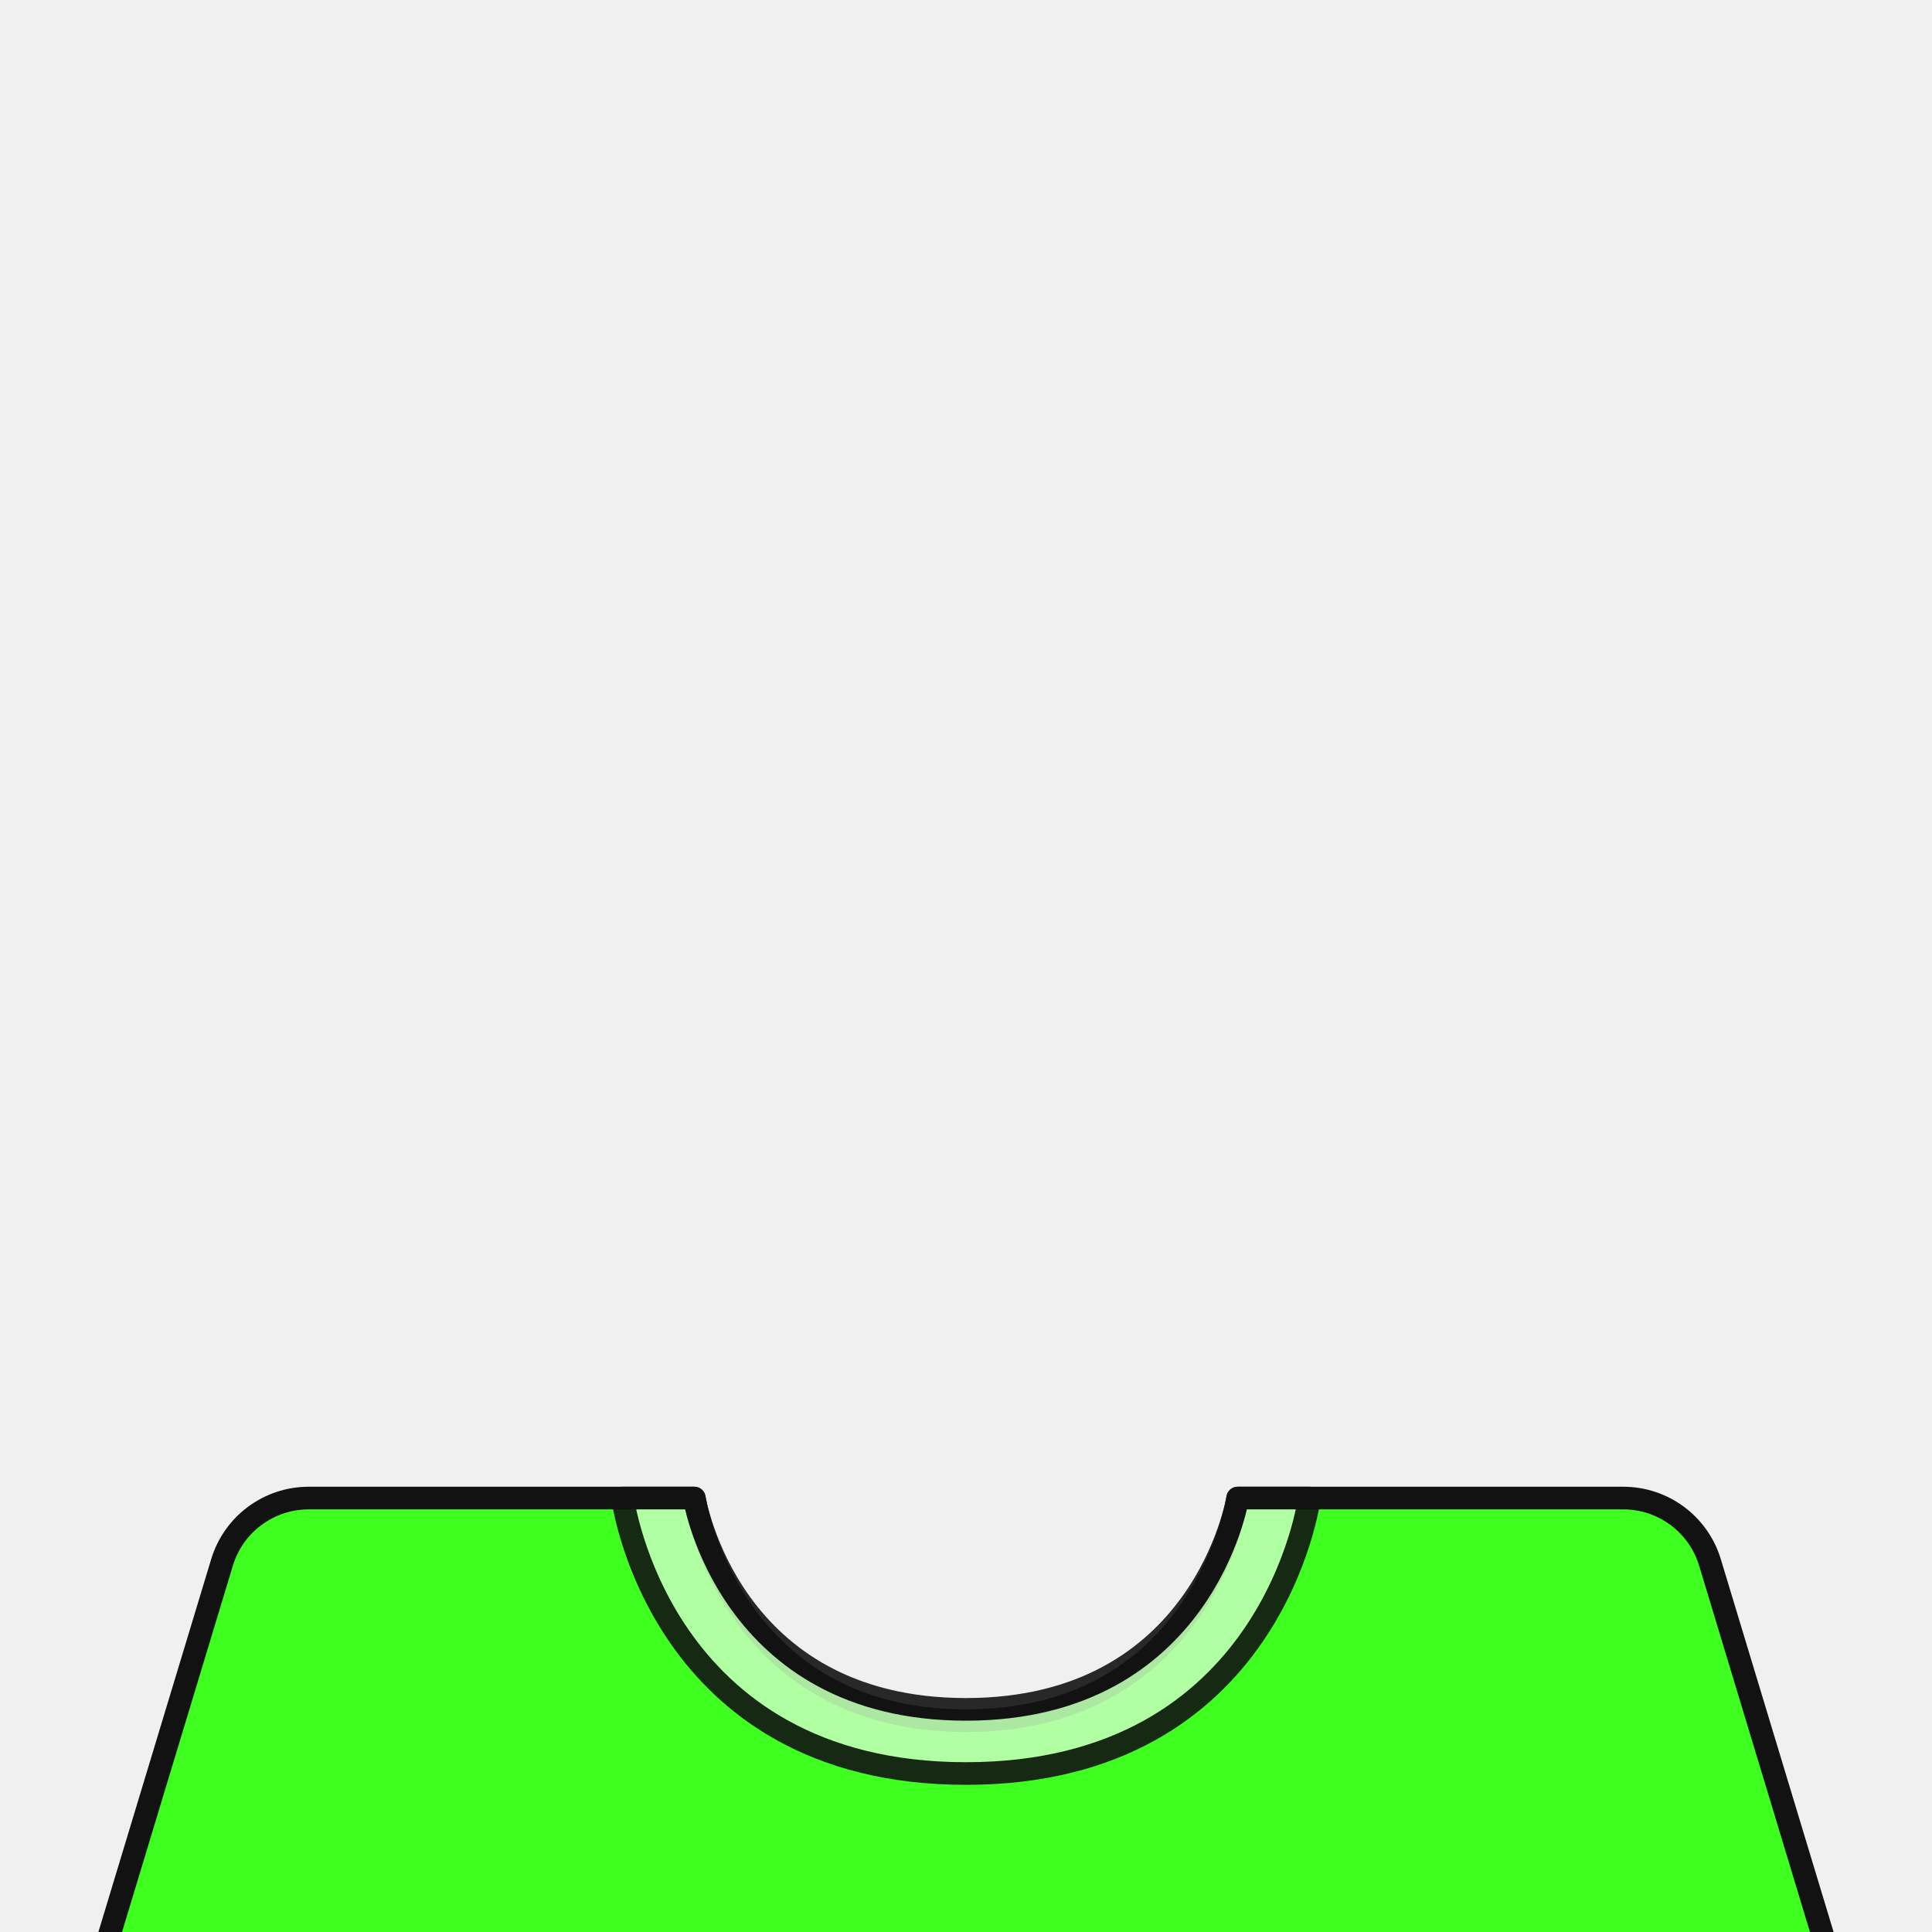
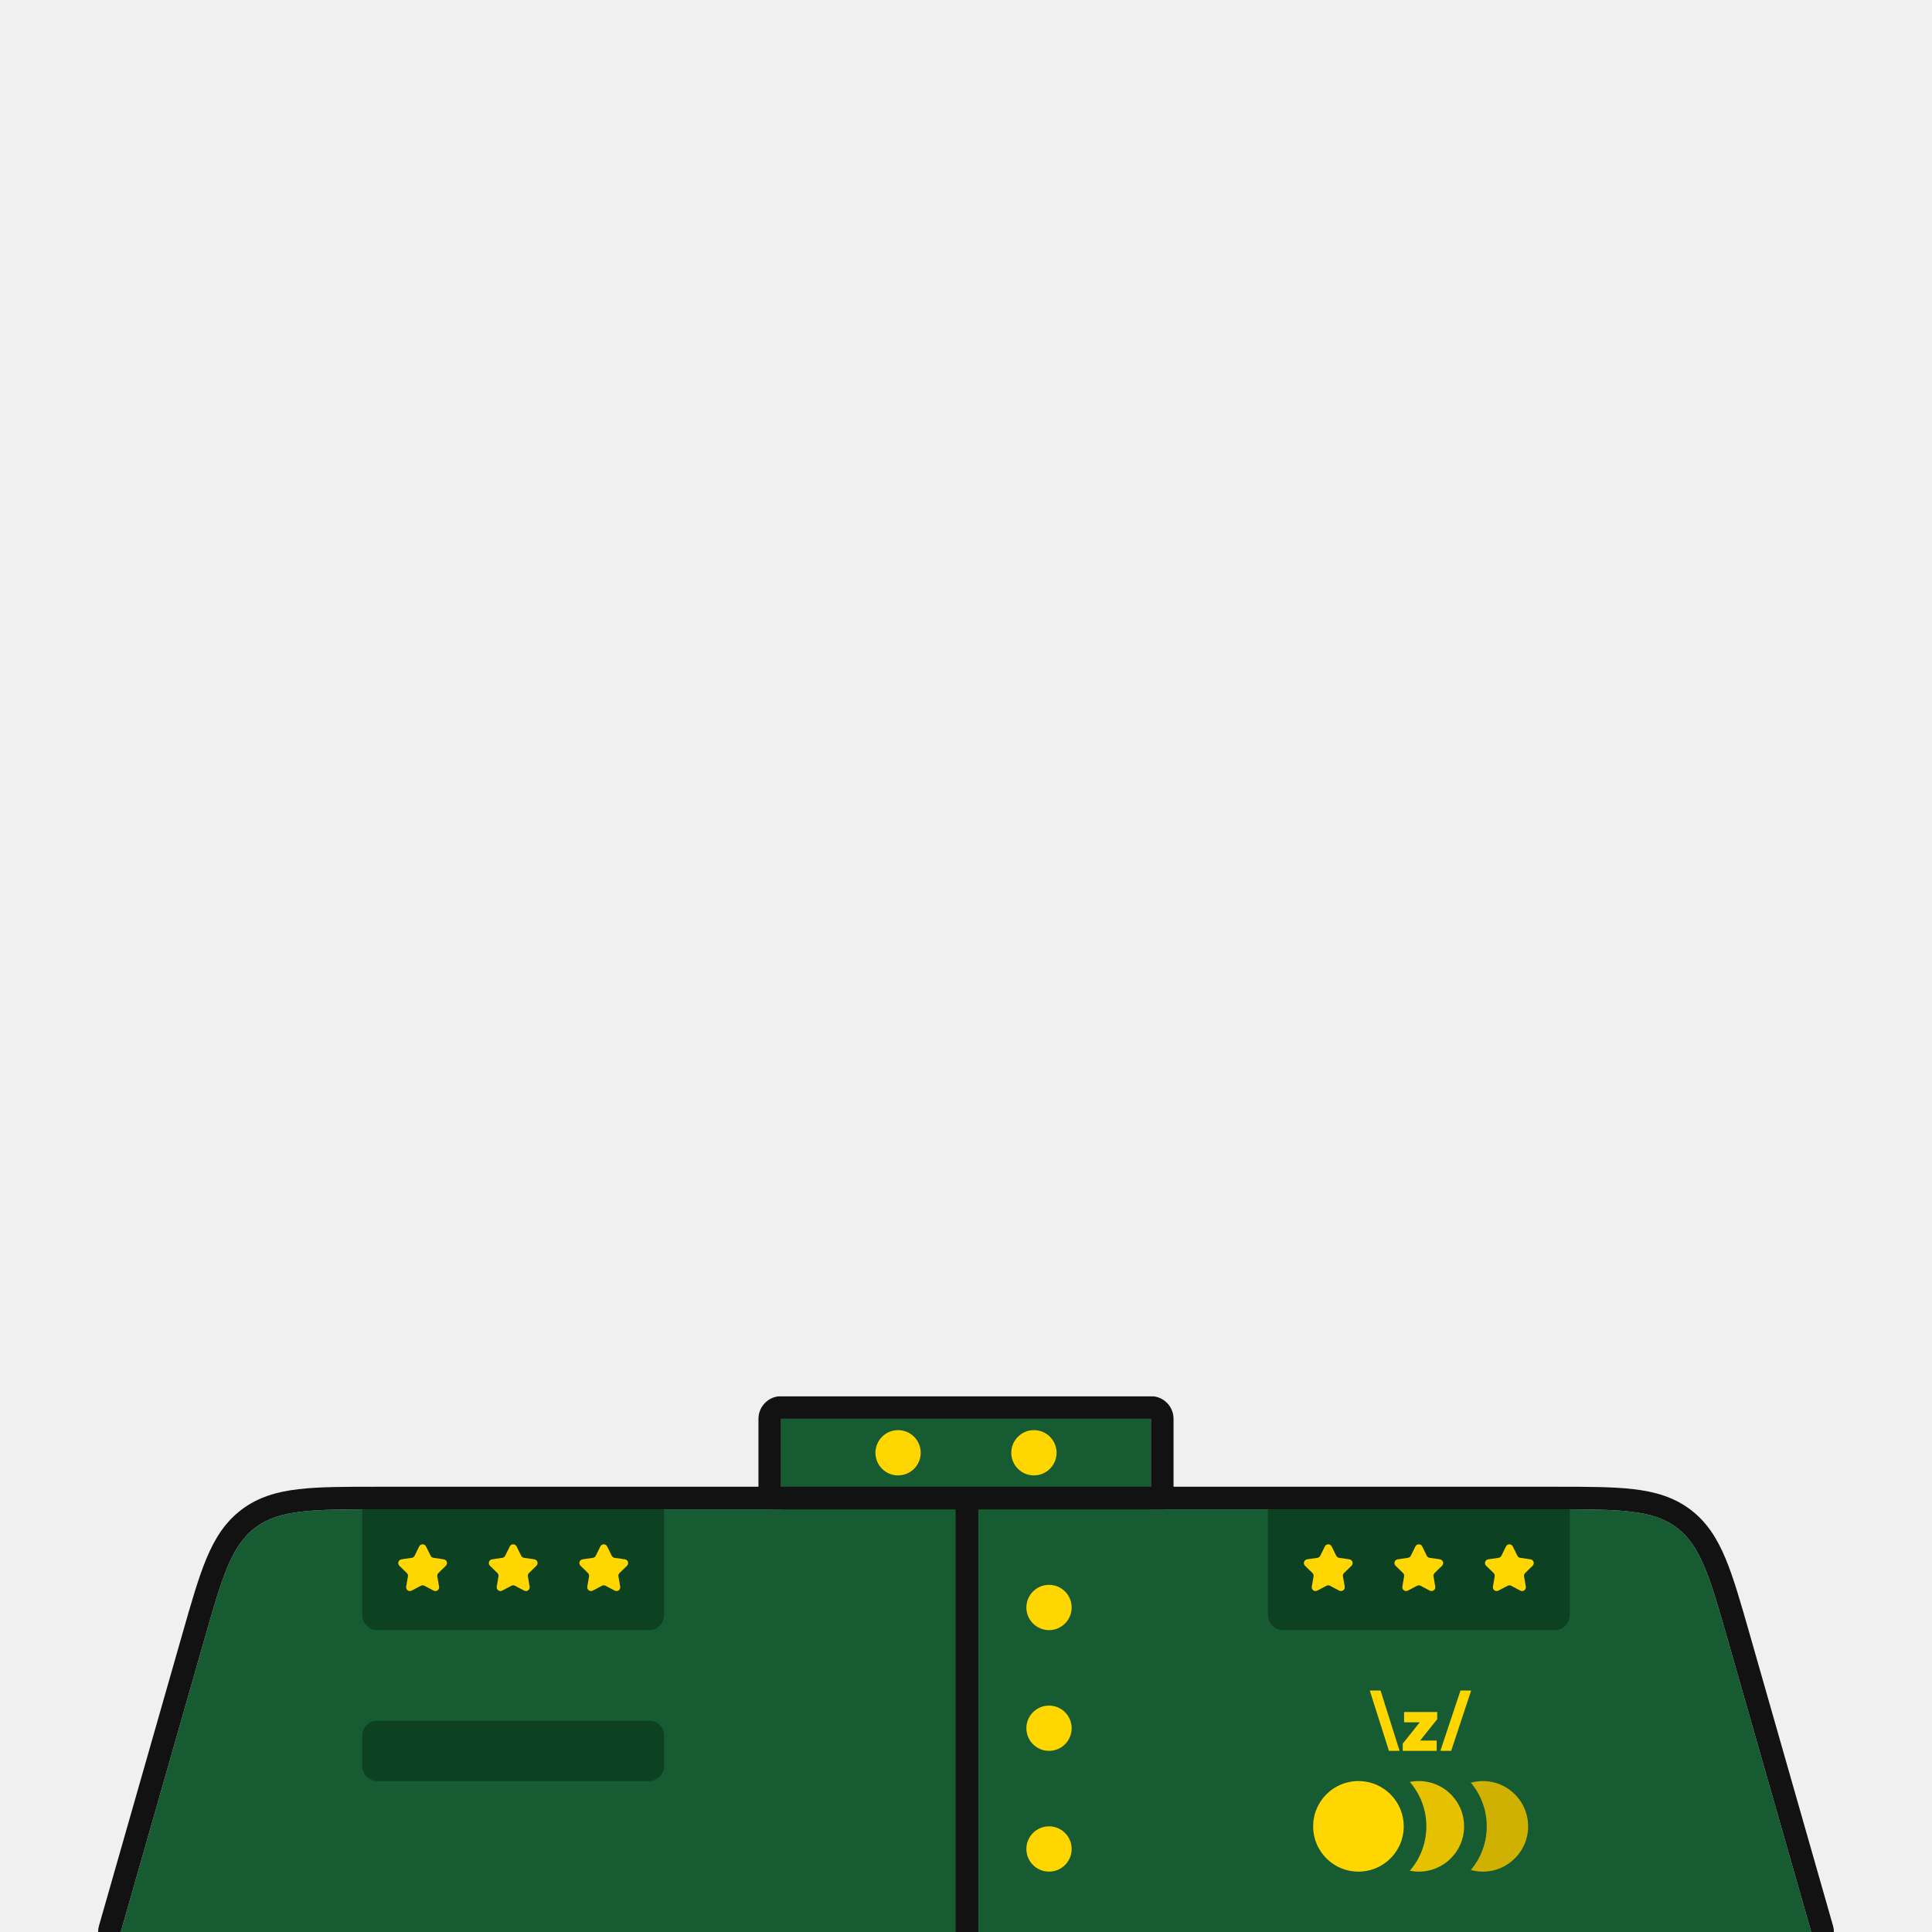
<svg xmlns="http://www.w3.org/2000/svg" width="512" height="512" viewBox="0 0 512 512" fill="none">
-   <g clip-path="url(#clip0_1672_4249)">
-     <path d="M58.842 414.051C61.905 403.926 71.236 397 81.814 397H184C184 397 193 456 256 456C319 456 328 397 328 397H430.186C440.765 397 450.095 403.926 453.158 414.051L484 516H28L58.842 414.051Z" fill="#3EFF1F" stroke="#121212" stroke-width="6" stroke-linecap="round" stroke-linejoin="round" />
-     <path opacity="0.9" d="M256 453C193 453 184 397 184 397H165C165 397 174.5 470 256 470C337.5 470 347 397 347 397H328C328 397 319 453 256 453Z" fill="#BCFFB1" stroke="#121212" stroke-width="6" stroke-linecap="round" stroke-linejoin="round" />
+   <g clip-path="url(#clip0_1672_4258)">
+     <mask id="path-1-outside-1_1672_4258" maskUnits="userSpaceOnUse" x="26" y="370" width="460" height="148" fill="black">
+       <rect fill="white" x="26" y="370" width="460" height="148" />
+       <path fill-rule="evenodd" clip-rule="evenodd" d="M305 376H207V400H100.206C82.78 400 74.067 400 67.65 404.84C61.234 409.679 58.841 418.057 54.053 434.813L32 512H480L457.947 434.813C453.159 418.057 450.766 409.679 444.349 404.84C437.933 400 429.22 400 411.794 400H305V376Z" />
+     </mask>
+     <path fill-rule="evenodd" clip-rule="evenodd" d="M305 376H207V400H100.206C82.78 400 74.067 400 67.65 404.84C61.234 409.679 58.841 418.057 54.053 434.813L32 512H480L457.947 434.813C453.159 418.057 450.766 409.679 444.349 404.84C437.933 400 429.22 400 411.794 400H305V376Z" fill="#165B32" />
+     <path d="M207 376V370C203.686 370 201 372.686 201 376H207ZM305 376H311C311 372.686 308.314 370 305 370V376ZM207 400V406C210.314 406 213 403.314 213 400H207ZM67.65 404.84L71.264 409.63L71.264 409.63L67.65 404.84ZM54.053 434.813L48.284 433.165L54.053 434.813ZM32 512L26.231 510.352C25.714 512.162 26.076 514.11 27.21 515.613C28.344 517.116 30.117 518 32 518V512ZM480 512V518C481.883 518 483.656 517.116 484.79 515.613C485.924 514.11 486.286 512.162 485.769 510.352L480 512ZM457.947 434.813L452.178 436.462V436.462L457.947 434.813ZM305 400H299C299 403.314 301.686 406 305 406V400ZM207 382H305V370H207V382ZM213 400V376H201V400H213ZM100.206 406H207V394H100.206V406ZM71.264 409.63C73.309 408.087 75.927 407.1 80.498 406.564C85.227 406.01 91.35 406 100.206 406V394C91.636 394 84.689 393.99 79.101 394.646C73.355 395.32 68.408 396.753 64.037 400.05L71.264 409.63ZM59.822 436.462C62.255 427.946 63.947 422.061 65.779 417.667C67.55 413.419 69.218 411.173 71.264 409.63L64.037 400.05C59.667 403.346 56.93 407.709 54.703 413.049C52.538 418.242 50.639 424.924 48.284 433.165L59.822 436.462ZM37.769 513.648L59.822 436.462L48.284 433.165L26.231 510.352L37.769 513.648ZM480 506H32V518H480V506ZM452.178 436.462L474.231 513.648L485.769 510.352L463.716 433.165L452.178 436.462ZM440.736 409.63C442.782 411.173 444.45 413.419 446.221 417.667C448.053 422.061 449.745 427.946 452.178 436.462L463.716 433.165C461.361 424.924 459.462 418.242 457.297 413.049C455.07 407.709 452.333 403.346 447.963 400.05L440.736 409.63ZM411.794 406C420.65 406 426.773 406.01 431.502 406.564C436.073 407.1 438.691 408.087 440.736 409.63L447.963 400.05C443.592 396.753 438.645 395.32 432.899 394.646C427.311 393.99 420.364 394 411.794 394V406ZM305 406H411.794V394H305V406ZM299 376V400H311V376H299Z" fill="#121212" mask="url(#path-1-outside-1_1672_4258)" />
+     <path d="M363 448L368.086 464H370.905L365.861 448H363ZM387.052 448L381.712 464H384.573L389.871 448H387.053H387.052ZM372.102 456.434H376.235L371.742 462.093V464H380.727V461.266H376.345L380.876 455.608V453.701H372.102V456.434Z" fill="#FFD600" />
+     <path d="M96 400H176V428C176 430.209 174.209 432 172 432H100C97.791 432 96 430.209 96 428V400Z" fill="#0C4122" />
+     <rect x="96" y="456" width="80" height="16" rx="4" fill="#0C4122" />
+     <path d="M336 400H416V428C416 430.209 414.209 432 412 432H340C337.791 432 336 430.209 336 428V400Z" fill="#0C4122" />
+     <path d="M111.103 409.817C111.47 409.074 112.53 409.074 112.897 409.817L114.118 412.292C114.264 412.588 114.546 412.792 114.871 412.84L117.603 413.236C118.424 413.356 118.751 414.364 118.158 414.942L116.181 416.869C115.945 417.099 115.837 417.43 115.893 417.754L116.36 420.475C116.5 421.292 115.642 421.915 114.909 421.529L112.465 420.245C112.174 420.091 111.826 420.091 111.535 420.245L109.091 421.529C108.358 421.915 107.5 421.292 107.64 420.475L108.107 417.754C108.163 417.43 108.055 417.099 107.819 416.869L105.842 414.942C105.249 414.364 105.576 413.356 106.397 413.236L109.129 412.84C109.454 412.792 109.736 412.588 109.882 412.292L111.103 409.817Z" fill="#FFD600" />
+     <path d="M351.103 409.817C351.47 409.074 352.53 409.074 352.897 409.817L354.118 412.292C354.264 412.588 354.546 412.792 354.871 412.84L357.603 413.236C358.424 413.356 358.751 414.364 358.158 414.942L356.181 416.869C355.945 417.099 355.837 417.43 355.893 417.754L356.36 420.475C356.5 421.292 355.642 421.915 354.909 421.529L352.465 420.245C352.174 420.091 351.826 420.091 351.535 420.245L349.091 421.529C348.358 421.915 347.5 421.292 347.64 420.475L348.107 417.754C348.163 417.43 348.055 417.099 347.819 416.869L345.842 414.942C345.249 414.364 345.576 413.356 346.397 413.236L349.129 412.84C349.454 412.792 349.736 412.588 349.882 412.292L351.103 409.817Z" fill="#FFD600" />
+     <path d="M159.103 409.817C159.47 409.074 160.53 409.074 160.897 409.817L162.118 412.292C162.264 412.588 162.546 412.792 162.871 412.84L165.603 413.236C166.424 413.356 166.751 414.364 166.158 414.942L164.181 416.869C163.945 417.099 163.837 417.43 163.893 417.754L164.36 420.475C164.5 421.292 163.642 421.915 162.909 421.529L160.465 420.245C160.174 420.091 159.826 420.091 159.535 420.245L157.091 421.529C156.358 421.915 155.5 421.292 155.64 420.475L156.107 417.754C156.163 417.43 156.055 417.099 155.819 416.869L153.842 414.942C153.249 414.364 153.576 413.356 154.397 413.236L157.129 412.84C157.454 412.792 157.736 412.588 157.882 412.292L159.103 409.817Z" fill="#FFD600" />
+     <path d="M399.103 409.817C399.47 409.074 400.53 409.074 400.897 409.817L402.118 412.292C402.264 412.588 402.546 412.792 402.871 412.84L405.603 413.236C406.424 413.356 406.751 414.364 406.158 414.942L404.181 416.869C403.945 417.099 403.837 417.43 403.893 417.754L404.36 420.475C404.5 421.292 403.642 421.915 402.909 421.529L400.465 420.245C400.174 420.091 399.826 420.091 399.535 420.245L397.091 421.529C396.358 421.915 395.5 421.292 395.64 420.475L396.107 417.754C396.163 417.43 396.055 417.099 395.819 416.869L393.842 414.942C393.249 414.364 393.576 413.356 394.397 413.236L397.129 412.84C397.454 412.792 397.736 412.588 397.882 412.292L399.103 409.817Z" fill="#FFD600" />
+     <path d="M135.103 409.817C135.47 409.074 136.53 409.074 136.897 409.817L138.118 412.292C138.264 412.588 138.546 412.792 138.871 412.84L141.603 413.236C142.424 413.356 142.751 414.364 142.158 414.942L140.181 416.869C139.945 417.099 139.837 417.43 139.893 417.754L140.36 420.475C140.5 421.292 139.642 421.915 138.909 421.529L136.465 420.245C136.174 420.091 135.826 420.091 135.535 420.245L133.091 421.529C132.358 421.915 131.5 421.292 131.64 420.475L132.107 417.754C132.163 417.43 132.055 417.099 131.819 416.869L129.842 414.942C129.249 414.364 129.576 413.356 130.397 413.236L133.129 412.84C133.454 412.792 133.736 412.588 133.882 412.292L135.103 409.817Z" fill="#FFD600" />
+     <path d="M375.103 409.817C375.47 409.074 376.53 409.074 376.897 409.817L378.118 412.292C378.264 412.588 378.546 412.792 378.871 412.84L381.603 413.236C382.424 413.356 382.751 414.364 382.158 414.942L380.181 416.869C379.945 417.099 379.837 417.43 379.893 417.754L380.36 420.475C380.5 421.292 379.642 421.915 378.909 421.529L376.465 420.245C376.174 420.091 375.826 420.091 375.535 420.245L373.091 421.529C372.358 421.915 371.5 421.292 371.64 420.475L372.107 417.754C372.163 417.43 372.055 417.099 371.819 416.869L369.842 414.942C369.249 414.364 369.576 413.356 370.397 413.236L373.129 412.84C373.454 412.792 373.736 412.588 373.882 412.292L375.103 409.817Z" fill="#FFD600" />
+     <circle cx="392.971" cy="484" r="15" fill="#D0B000" stroke="#165B32" stroke-width="6" />
+     <circle cx="376" cy="484" r="15" fill="#E6C100" stroke="#165B32" stroke-width="6" />
+     <circle cx="360" cy="484" r="15" fill="#FFD600" stroke="#165B32" stroke-width="6" />
+     <circle cx="278" cy="426" r="6" fill="#FFD600" />
+     <circle cx="278" cy="458" r="6" fill="#FFD600" />
+     <circle cx="278" cy="490" r="6" fill="#FFD600" />
+     <circle cx="274" cy="385" r="6" fill="#FFD600" />
+     <circle cx="238" cy="385" r="6" fill="#FFD600" />
+     <path d="M204 397H256.25M308.5 397H256.25M256.25 397V519" stroke="#121212" stroke-width="6" stroke-linecap="round" stroke-linejoin="round" />
  </g>
  <defs>
-     <clipPath id="clip0_1672_4249">
+     <clipPath id="clip0_1672_4258">
      <rect width="512" height="512" fill="white" />
    </clipPath>
  </defs>
</svg>
